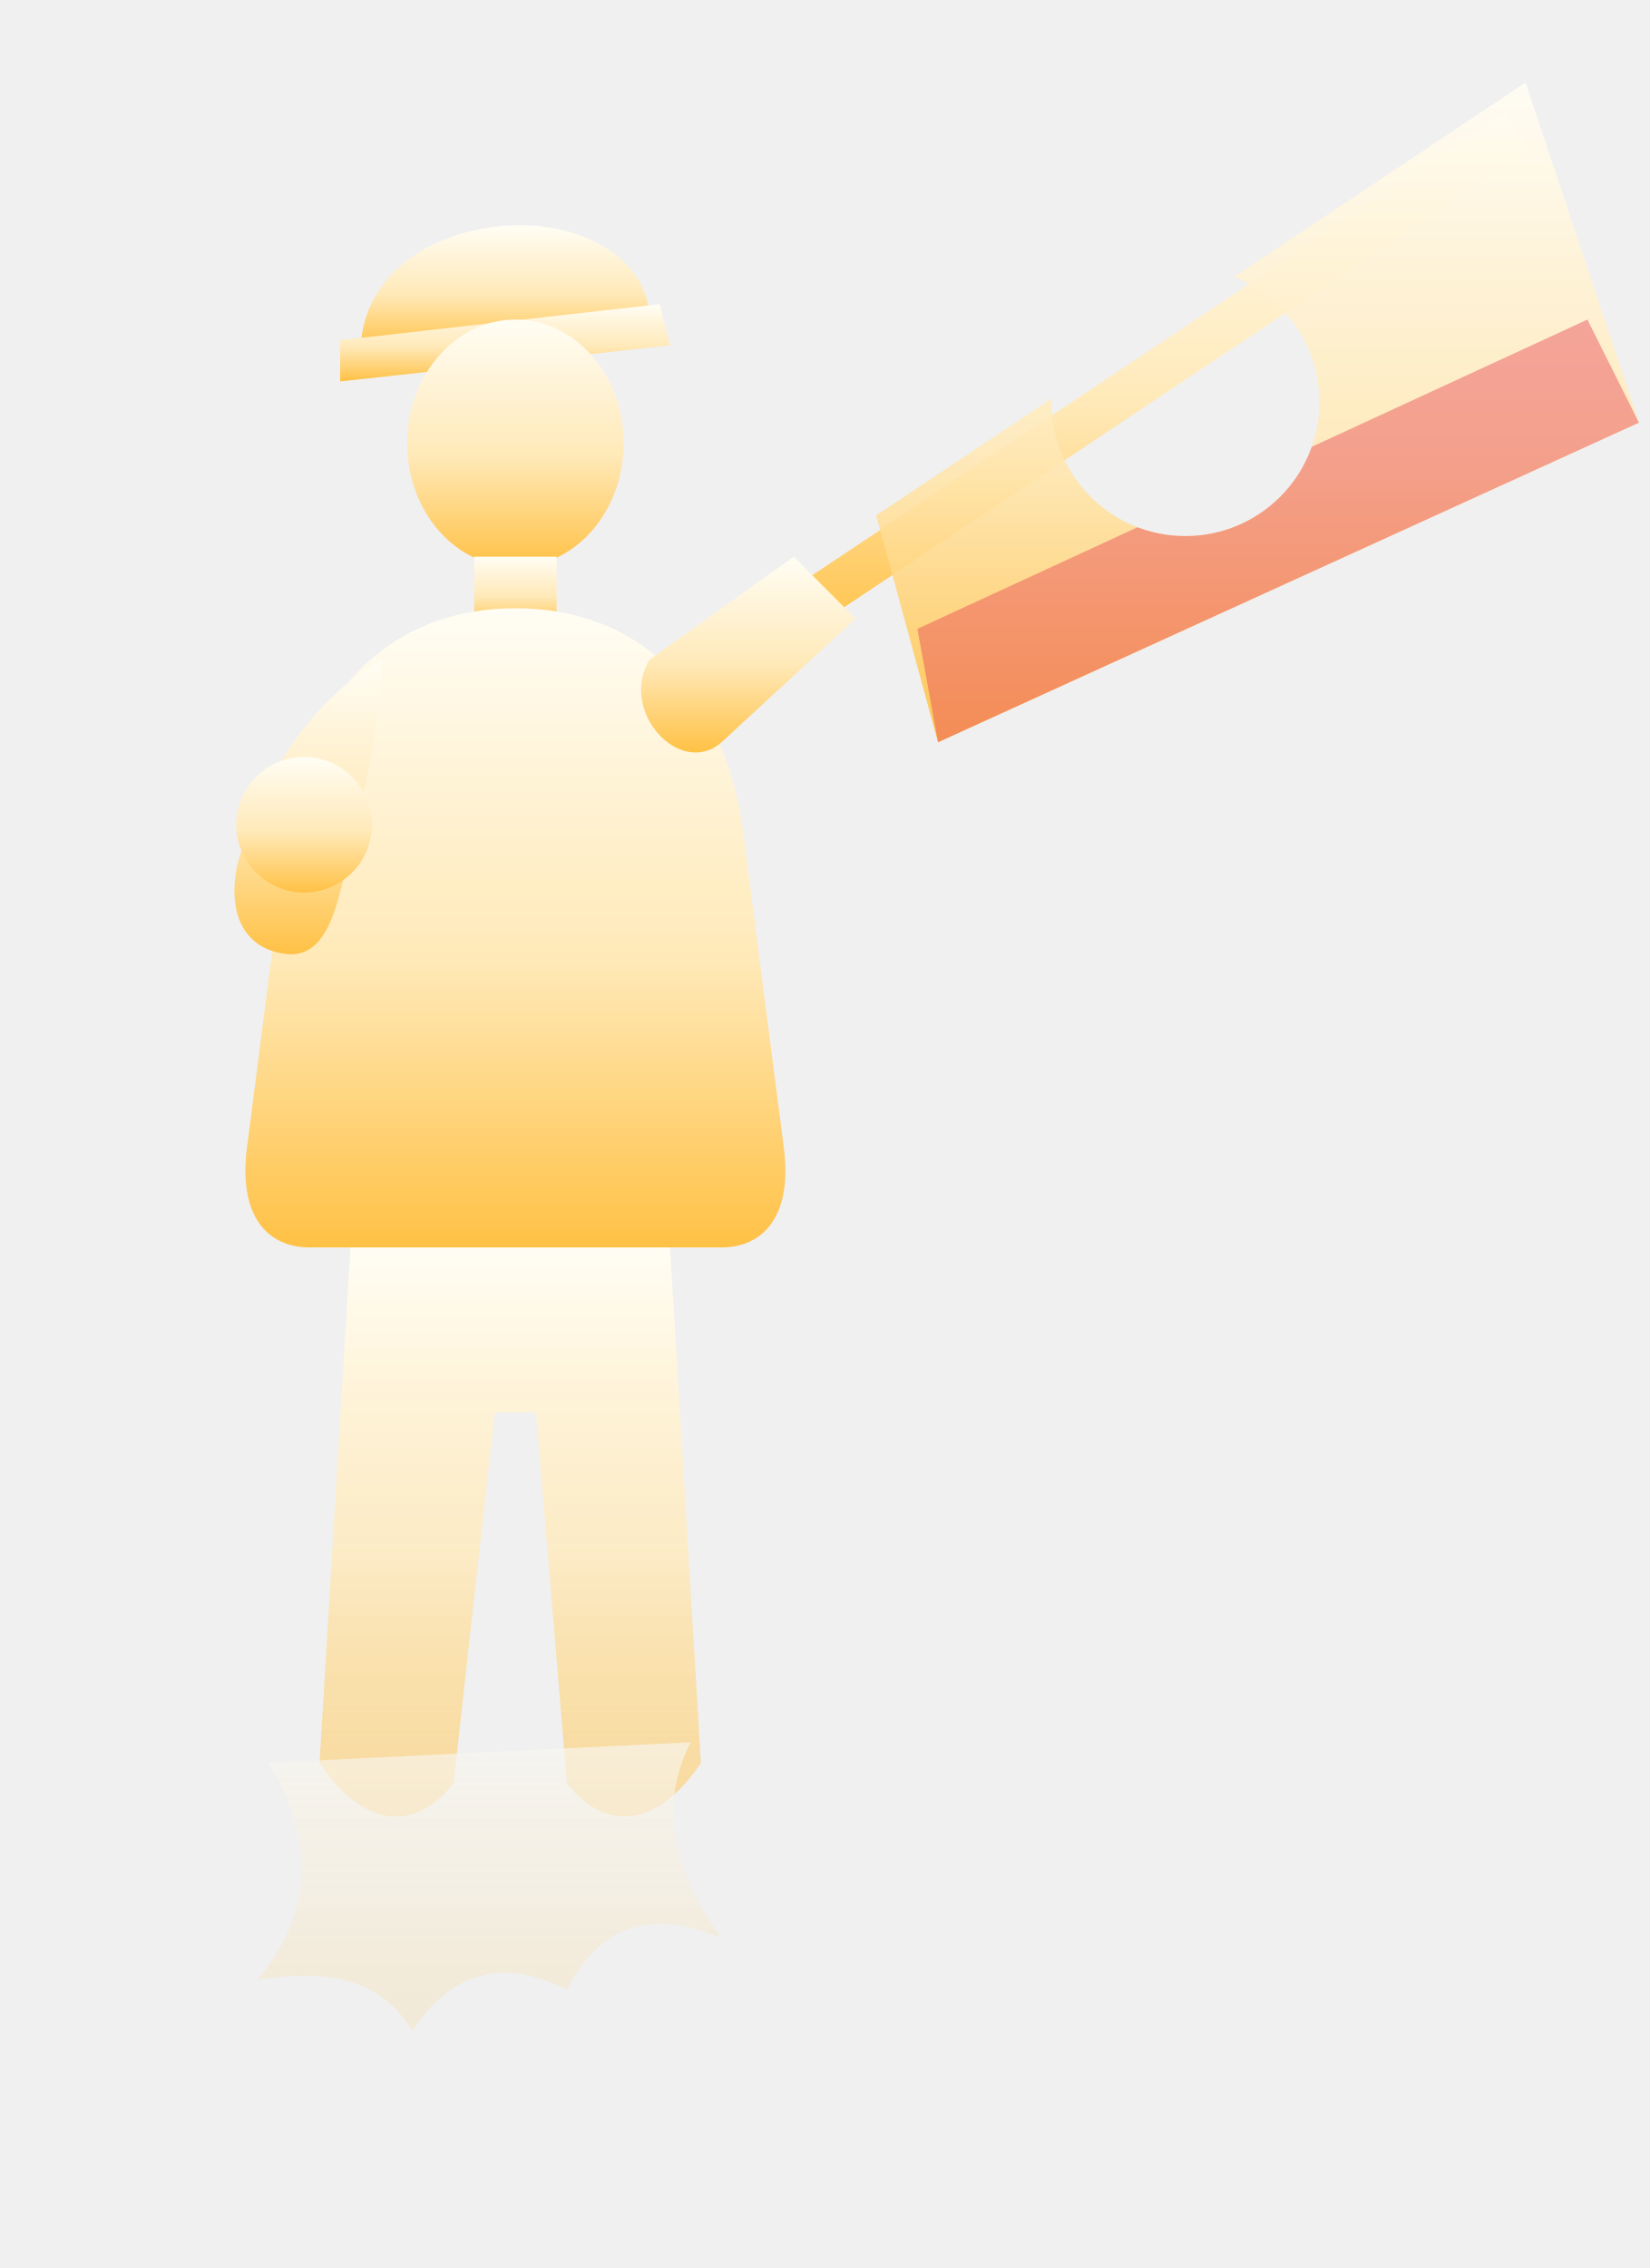
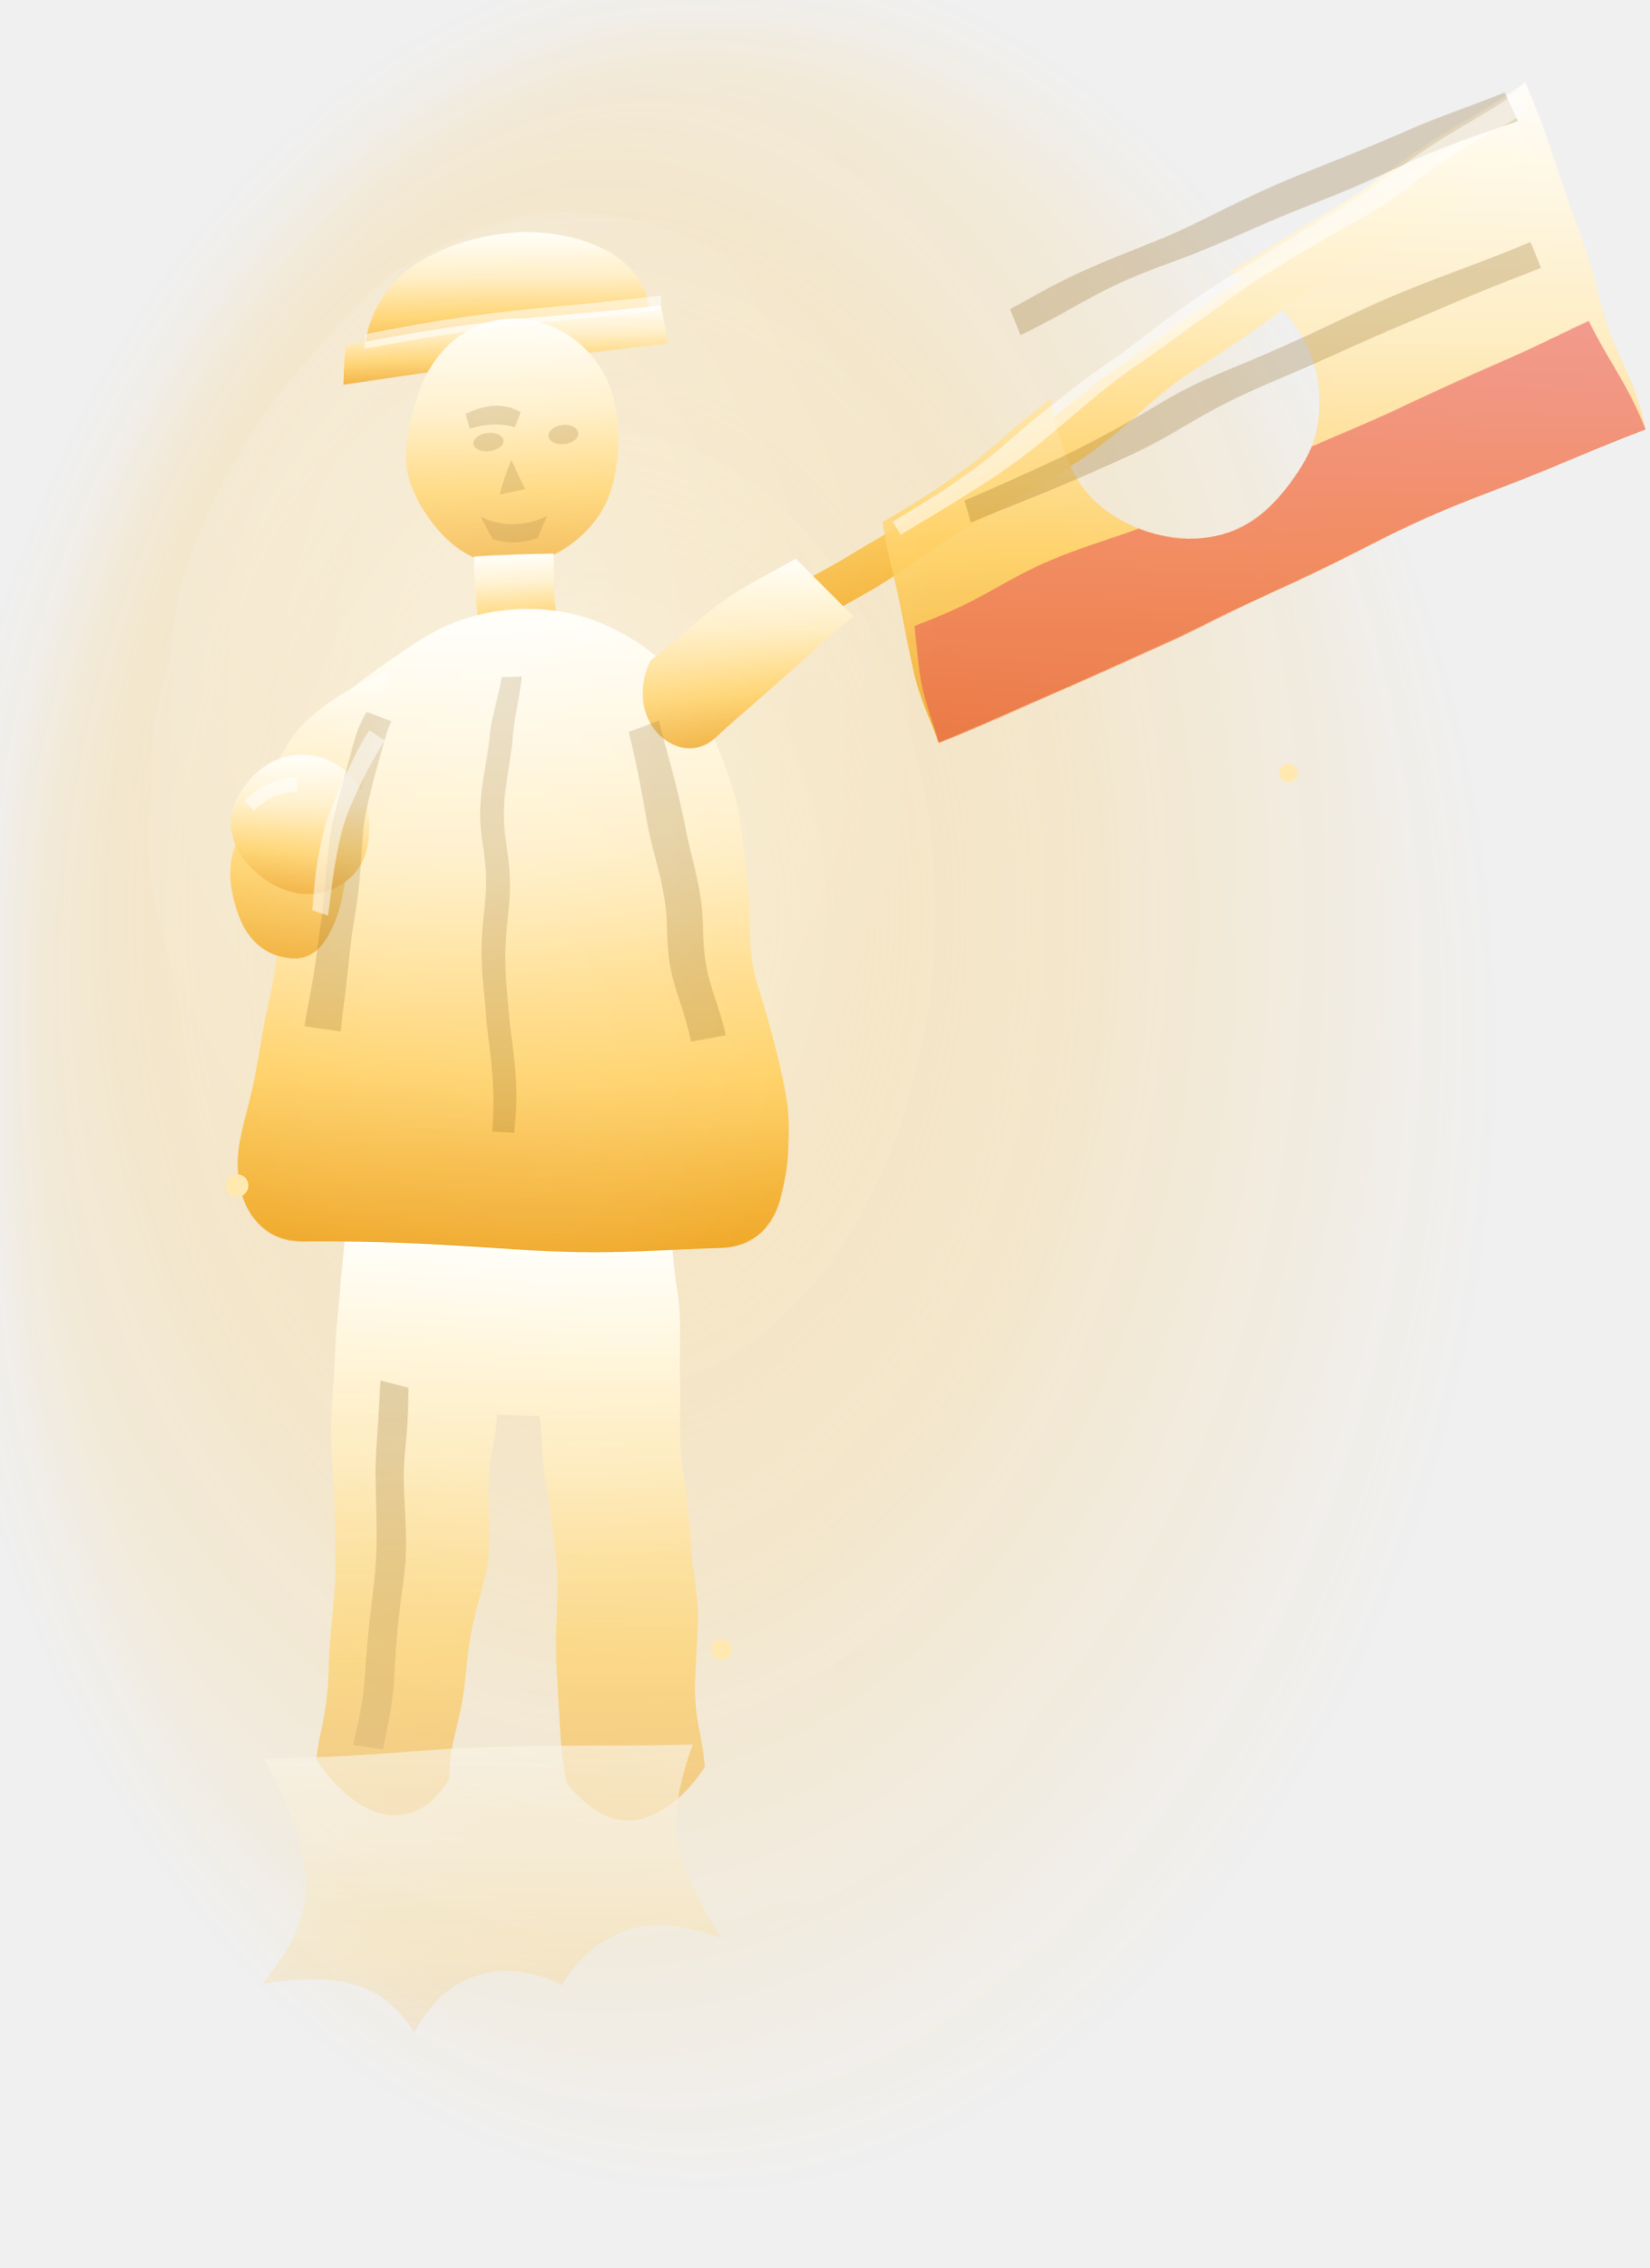
<svg xmlns="http://www.w3.org/2000/svg" viewBox="0 0 320 440">
  <defs>
    <linearGradient id="body" x1="0" y1="0" x2="0" y2="1">
-       <stop offset="0" stop-color="#fffdf4" />
-       <stop offset=".55" stop-color="#ffe9b8" />
-       <stop offset="1" stop-color="#ffc145" />
+       <stop offset="0" stop-color="#fffef8" />
+       <stop offset=".38" stop-color="#ffedc0" />
+       <stop offset=".72" stop-color="#ffd063" />
+       <stop offset="1" stop-color="#f0a92a" />
    </linearGradient>
+     <radialGradient id="aura" cx=".42" cy=".42" r=".62">
+       <stop offset="0" stop-color="#ffe9b0" stop-opacity=".5" />
+       <stop offset=".55" stop-color="#ffc145" stop-opacity=".2" />
+       <stop offset="1" stop-color="#ffc145" stop-opacity="0" />
+     </radialGradient>
+     <radialGradient id="core" cx=".4" cy=".38" r=".55">
+       <stop offset="0" stop-color="#fff" stop-opacity=".85" />
+       <stop offset="1" stop-color="#fff" stop-opacity="0" />
+     </radialGradient>
    <linearGradient id="fade" x1="0" y1="0" x2="0" y2="1">
      <stop offset=".6" stop-color="#fff" />
      <stop offset=".97" stop-color="#fff" stop-opacity="0" />
    </linearGradient>
    <mask id="m">
      <rect width="320" height="440" fill="url(#fade)" />
    </mask>
    <mask id="hole">
      <rect width="320" height="440" fill="#fff" />
      <circle cx="230" cy="78" r="26" fill="#000" />
    </mask>
+     <filter id="ether" x="-25%" y="-25%" width="150%" height="150%">
+       <feTurbulence type="fractalNoise" baseFrequency="0.011 0.028" numOctaves="2" seed="19" result="n" />
+       <feDisplacementMap in="SourceGraphic" in2="n" scale="7">
+         <animate attributeName="scale" values="4;11;4" dur="5.5s" repeatCount="indefinite" />
+       </feDisplacementMap>
+     </filter>
+     <filter id="soft">
+       <feGaussianBlur stdDeviation="7" />
+     </filter>
  </defs>
-   <g mask="url(#m)">
+   <ellipse cx="140" cy="210" rx="140" ry="205" fill="url(#aura)" filter="url(#soft)">
+     <animate attributeName="opacity" values=".8;1;.8" dur="4.2s" repeatCount="indefinite" />
+   </ellipse>
+   <g filter="url(#ether)" mask="url(#m)">
    <g fill="url(#body)">
      <path d="M148 118L292 22l5 7-144 96z" />
      <g mask="url(#hole)">
        <path d="M170 100L296 16l22 66-136 62z" opacity=".9" />
      </g>
      <path d="M96 44c-16 2-26 12-26 24l56-6c0-12-14-20-30-18z" />
      <path d="M66 66l62-7 2 8-64 7z" />
      <ellipse cx="100" cy="86" rx="21" ry="24" />
      <path d="M92 108h16v14h-16z" />
      <path d="M100 118c-24 0-40 16-44 42l-8 62c-2 14 4 20 12 20h80c8 0 14-6 12-20l-8-62c-4-26-20-42-44-42z" />
      <path d="M126 128l28-20 12 12-26 24c-8 7-20-6-14-16z" />
      <path d="M74 128c-14 8-24 24-28 40-2 10 2 16 9 17 6 1 9-4 11-12 4-16 8-32 8-45z" />
      <path d="M46 158a13 13 0 1 0 26 4 13 13 0 0 0-26-4z" />
      <path d="M68 242l-6 100c8 12 18 14 26 4l8-72 8 0 6 72c8 10 18 8 26-4l-6-100z" />
      <path d="M52 342c10 16 8 30-2 42 14-2 24 0 30 10 8-12 18-14 30-8 6-12 16-16 30-10-10-14-12-26-6-38z" opacity=".65" />
    </g>
-     <g mask="url(#hole)" opacity=".45">
+     <g mask="url(#hole)" opacity=".5">
      <path d="M178 122L308 62l10 20-136 62z" fill="#e84855" />
    </g>
+     <g fill="#7a4c00" opacity=".22">
+       <path d="M90 80c4-2 8-2 11 0l-1 3c-3-1-6-1-9 0z" />
+       <ellipse cx="95" cy="86" rx="3" ry="2" />
+       <ellipse cx="110" cy="85" rx="3" ry="2" />
+       <path d="M100 90l3 6-5 1z" />
+       <path d="M94 101c4 2 9 2 13 0l-2 4c-3 1-6 1-9 0z" />
+       <path d="M76 140c-5 18-9 40-10 60l-7-1c2-21 6-42 12-61z" />
+       <path d="M128 140c6 18 10 40 12 60l-7 1c-2-20-6-42-11-59z" />
+       <path d="M100 130c-2 30-2 60 0 90h-4c-3-30-3-60 0-90z" />
+       <path d="M196 60l96-42 2 5-96 42z" />
+       <path d="M186 96l110-50 2 5-110 50z" />
+       <path d="M80 270l-5 70-6-1 6-70z" />
+     </g>
+     <g fill="#fff" opacity=".55">
+       <path d="M70 64l58-7 0 3-58 7z" />
+       <path d="M48 156a13 13 0 0 1 10-5l0 3a10 10 0 0 0-8 4z" />
+       <path d="M172 100l122-82 2 3-122 82z" />
+       <path d="M60 176c2-12 6-24 12-34l3 2c-6 10-10 21-12 33z" />
+     </g>
+     <ellipse cx="110" cy="160" rx="80" ry="120" fill="url(#core)" opacity=".38" />
+   </g>
+   <g fill="#ffe9b0">
+     <circle cx="46" cy="230" r="2.2">
+       <animate attributeName="opacity" values="0;1;0" dur="3.1s" repeatCount="indefinite" />
+       <animate attributeName="cy" values="240;170" dur="3.1s" repeatCount="indefinite" />
+     </circle>
+     <circle cx="250" cy="150" r="1.8">
+       <animate attributeName="opacity" values="0;1;0" dur="4.4s" begin="1s" repeatCount="indefinite" />
+       <animate attributeName="cy" values="160;90" dur="4.4s" begin="1s" repeatCount="indefinite" />
+     </circle>
+     <circle cx="140" cy="320" r="2">
+       <animate attributeName="opacity" values="0;.9;0" dur="3.6s" begin="1.8s" repeatCount="indefinite" />
+       <animate attributeName="cy" values="330;260" dur="3.6s" begin="1.8s" repeatCount="indefinite" />
+     </circle>
  </g>
</svg>
